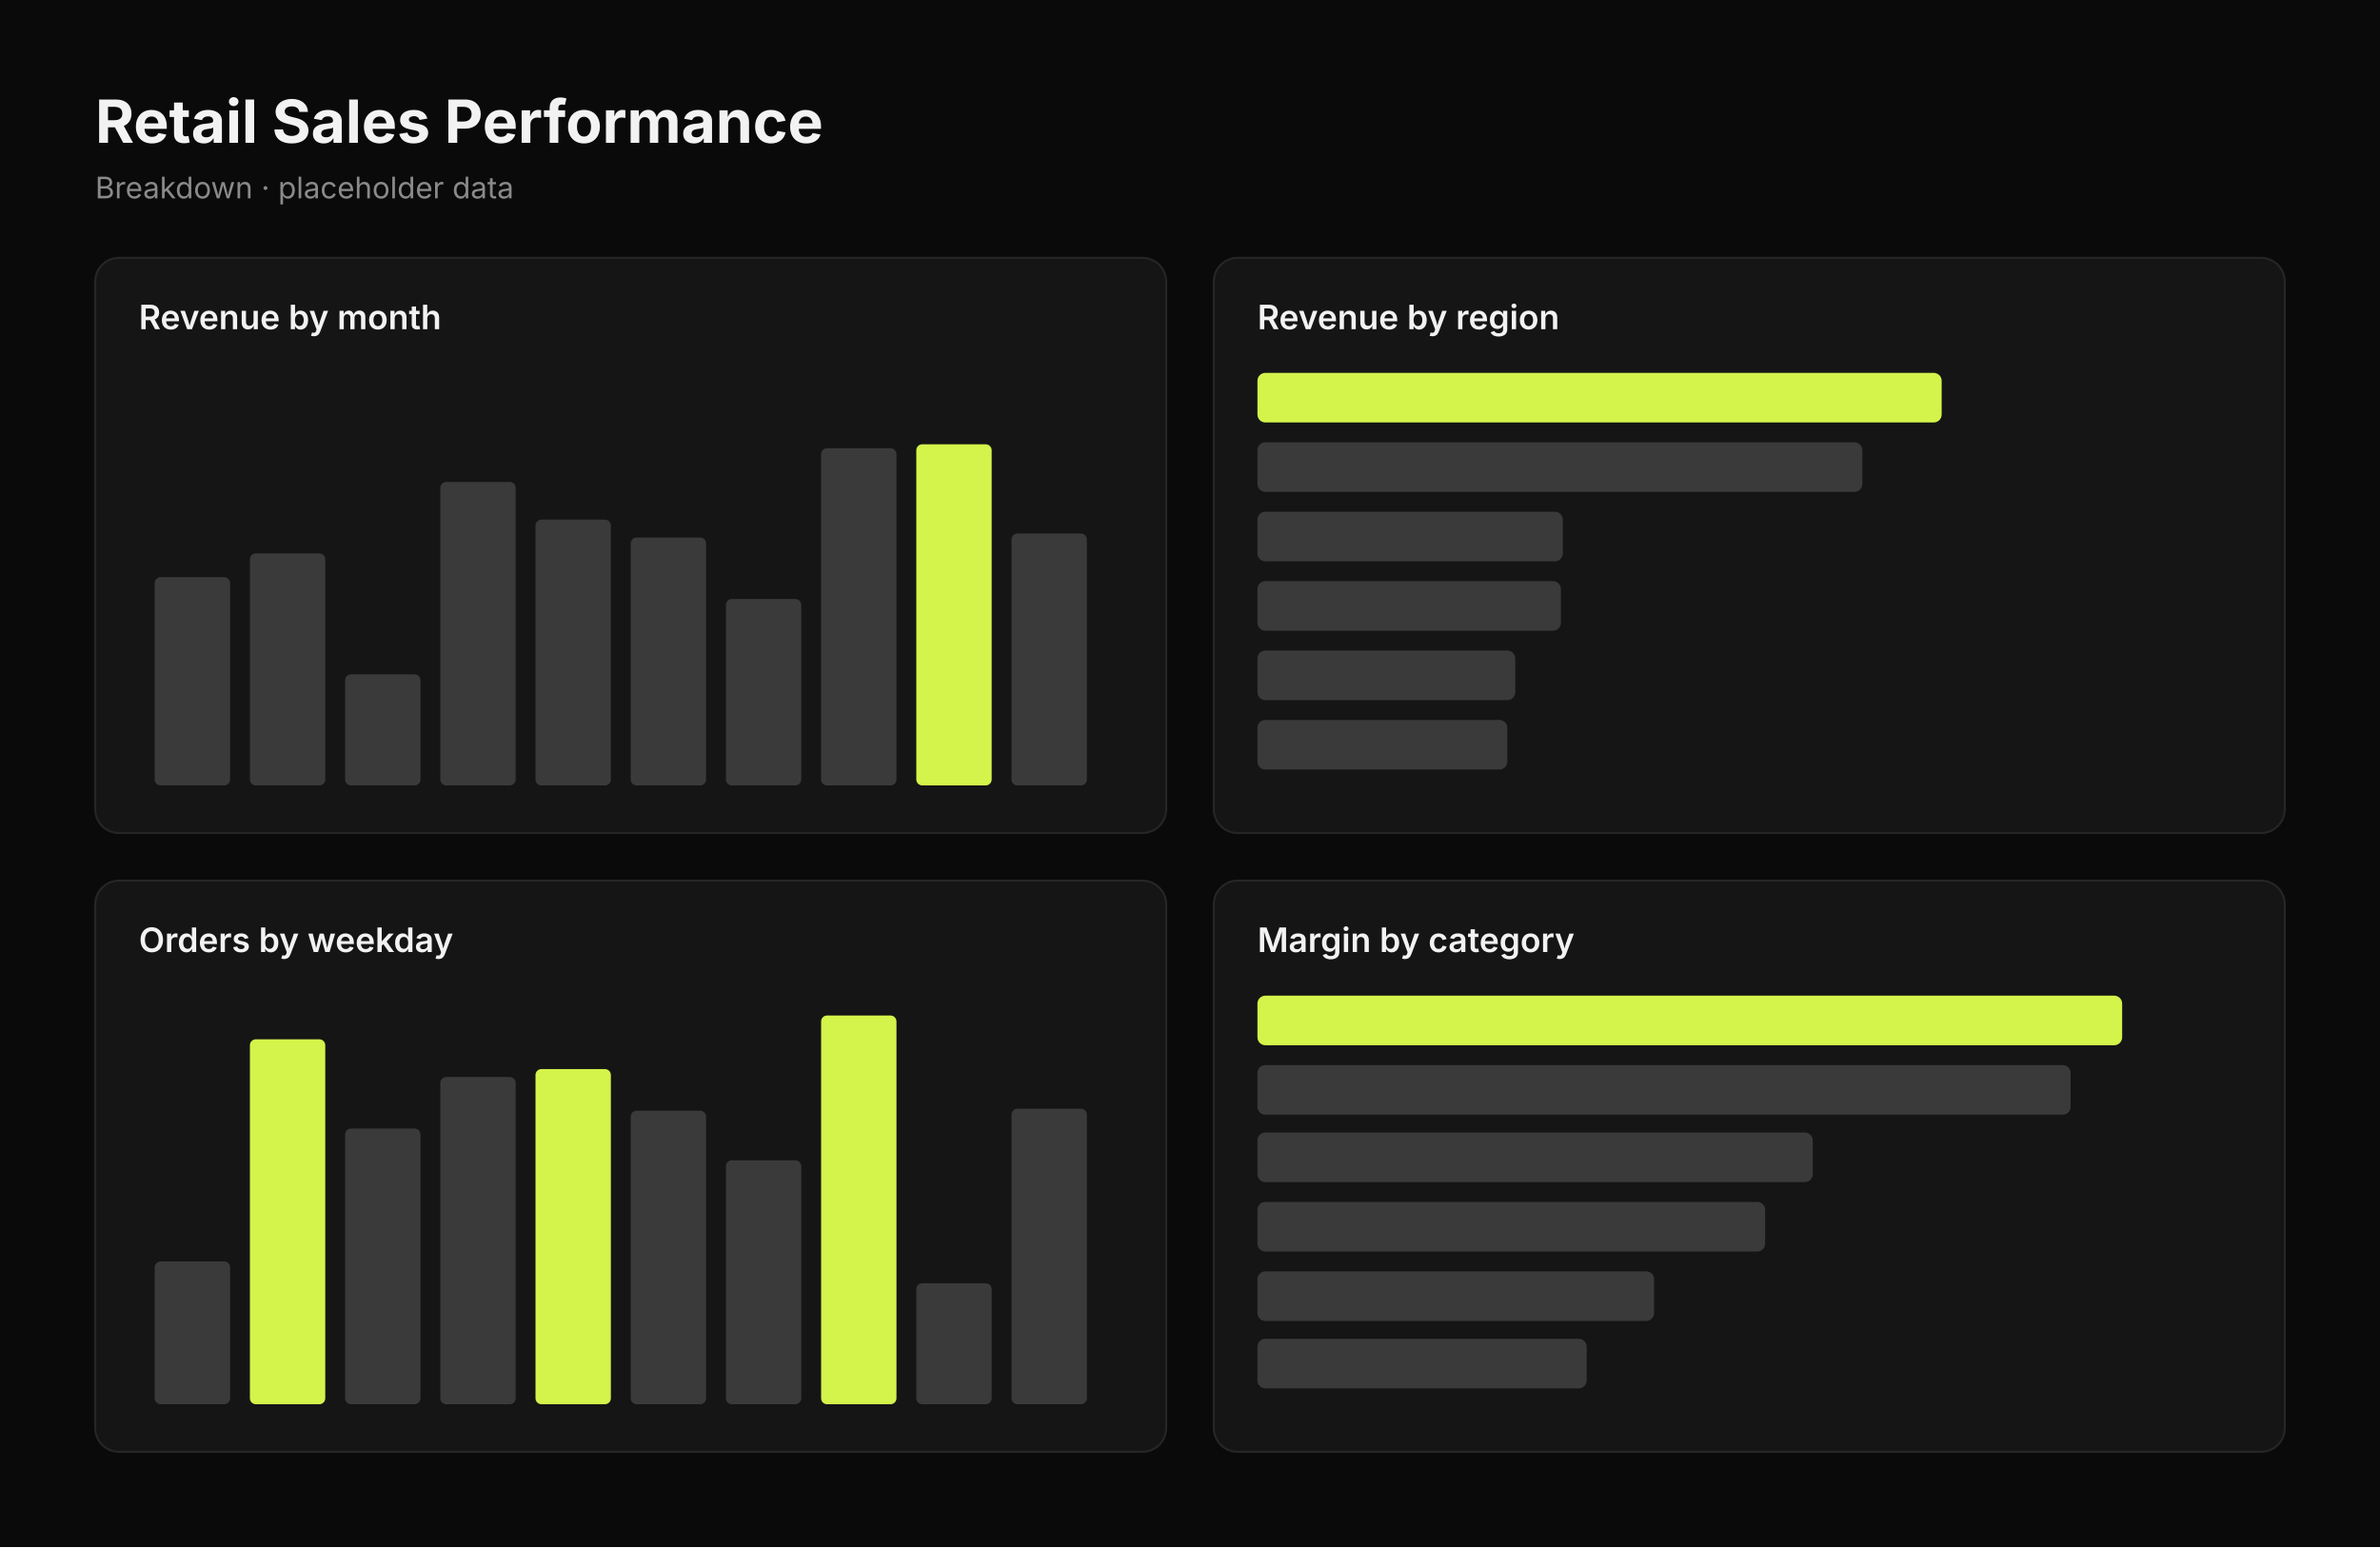
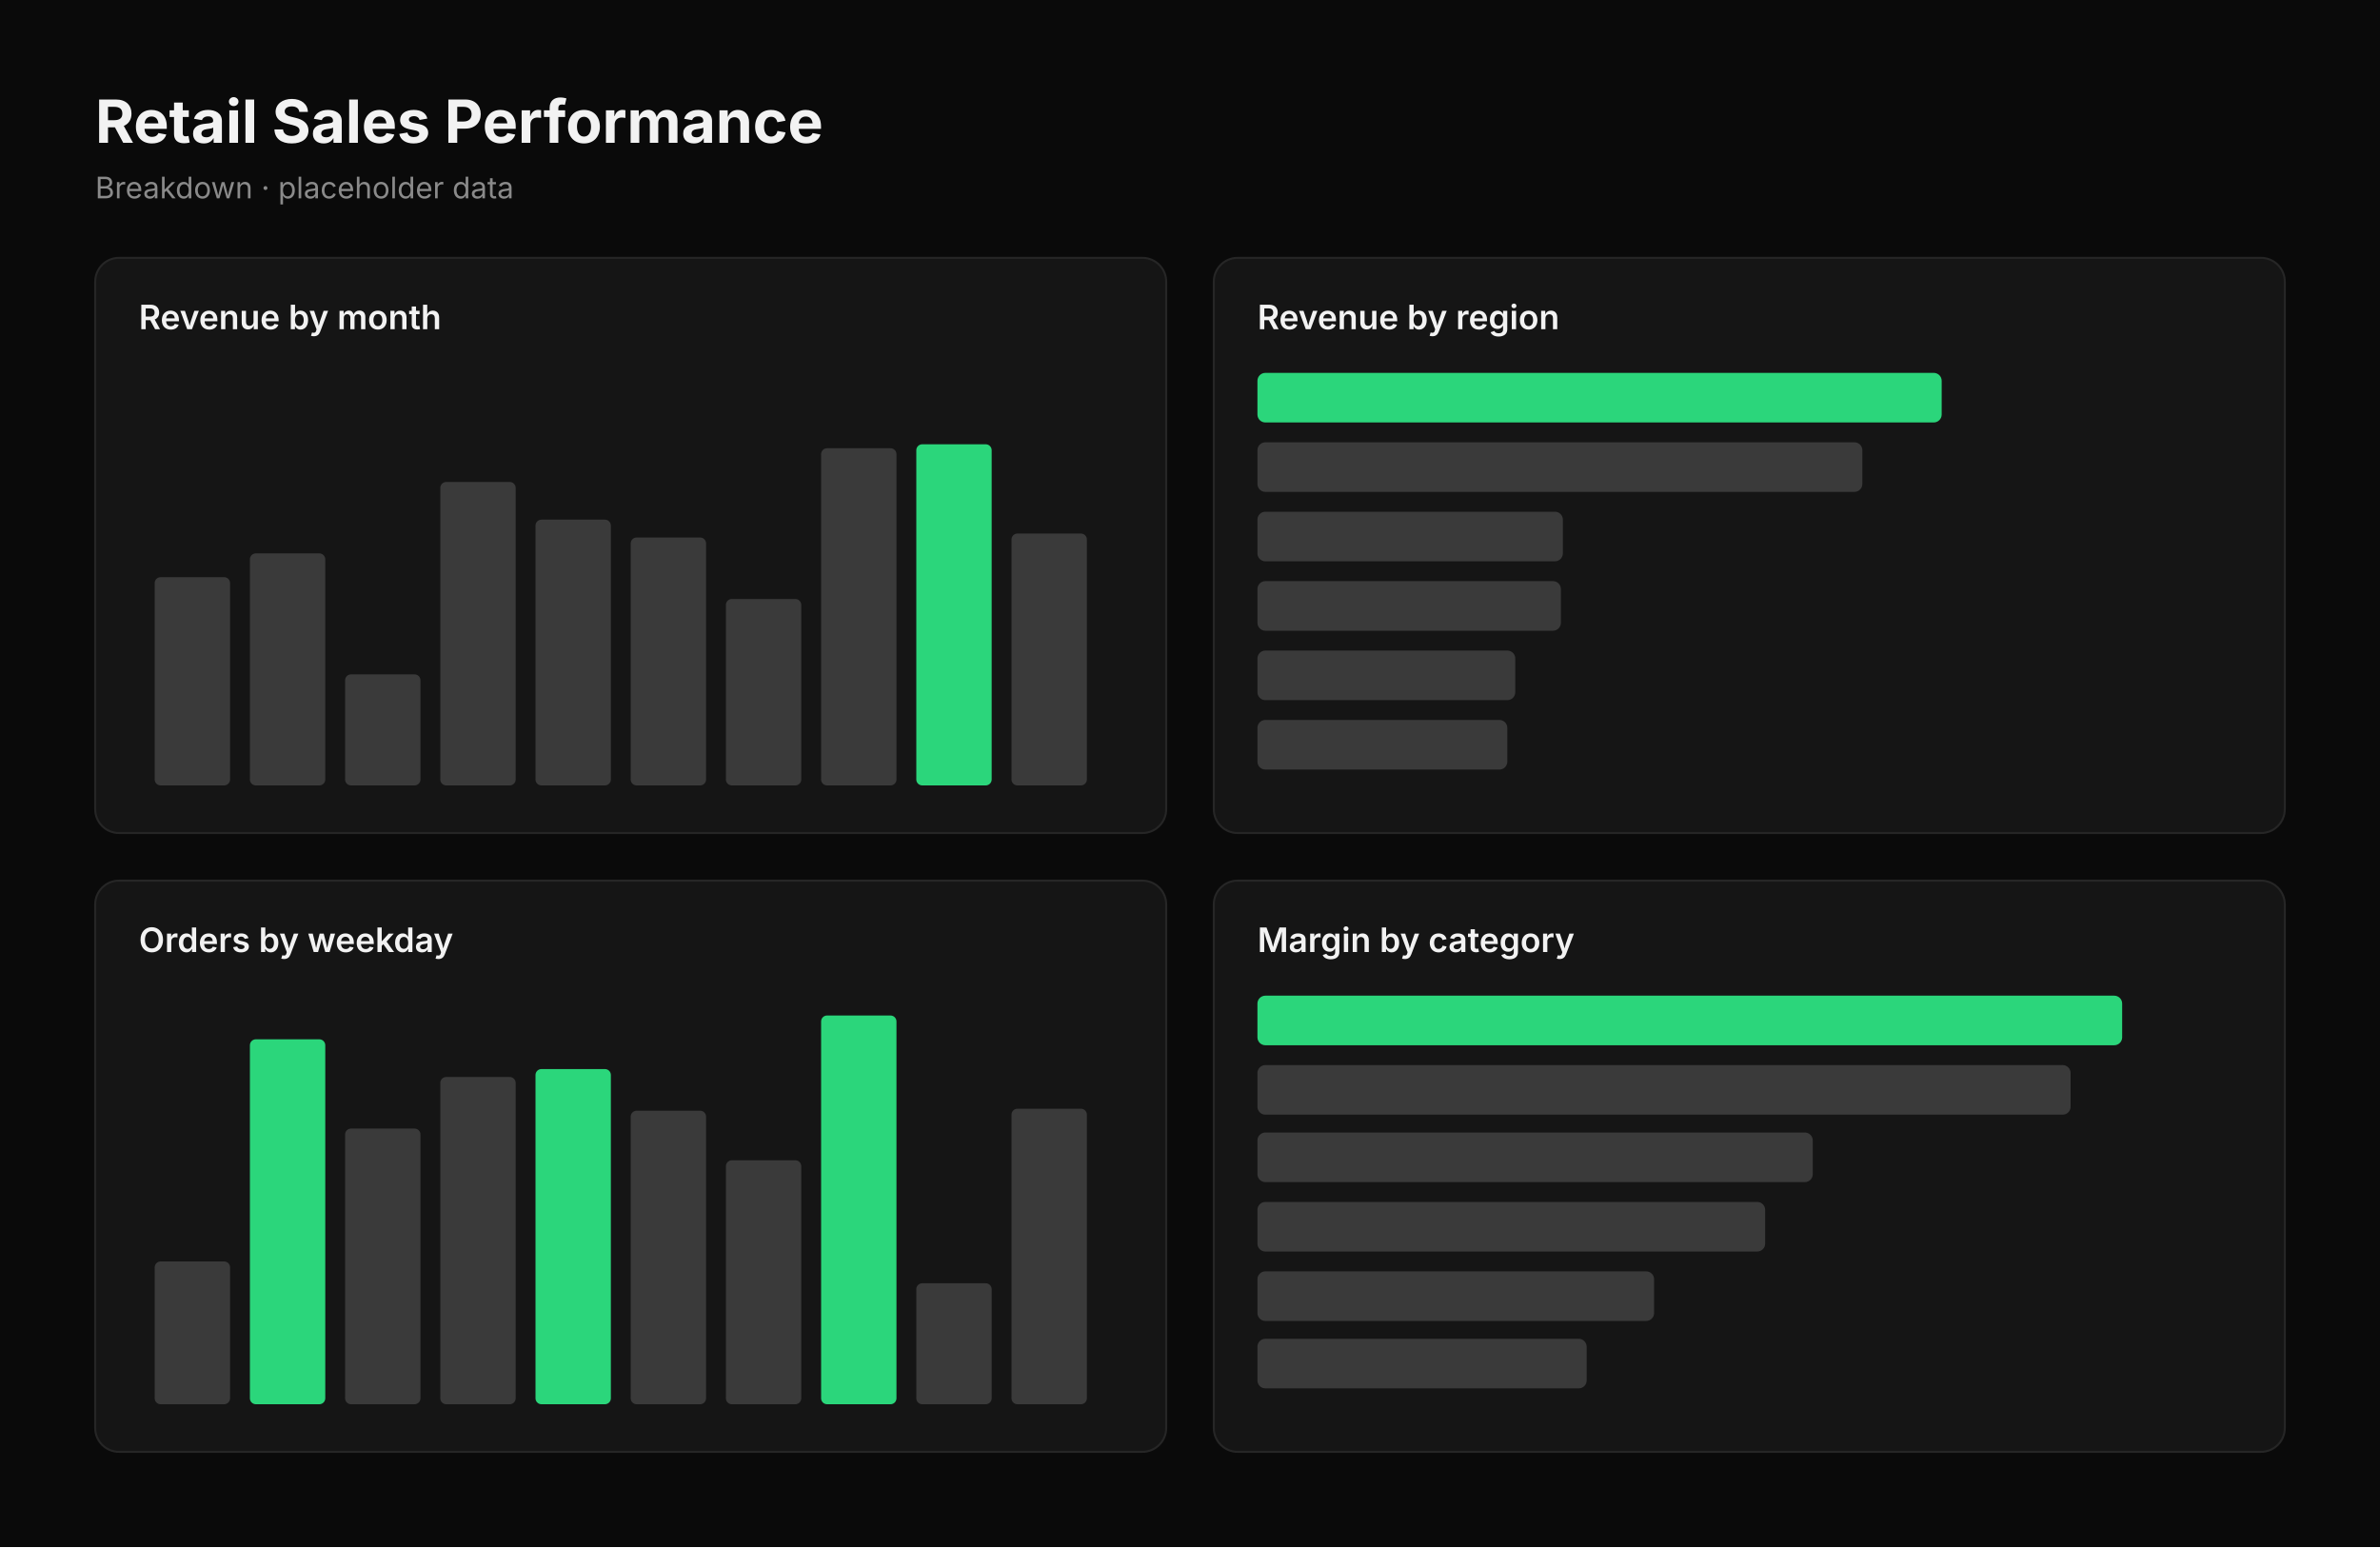
<svg xmlns="http://www.w3.org/2000/svg" viewBox="0 0 1200 780" width="1200" height="780">
  <rect width="1200" height="780" fill="#0A0A0A" />
  <text x="48" y="72" fill="#F2F2F2" font-size="30" font-weight="700" font-family="Inter,Arial,sans-serif">Retail Sales Performance</text>
  <text x="48" y="100" fill="#8A8A8A" font-size="15" font-family="Inter,Arial,sans-serif">Breakdown · placeholder data</text>
  <rect x="48" y="130" width="540" height="290" rx="12" fill="#151515" stroke="#262626" />
  <text x="70" y="166" fill="#F2F2F2" font-size="17" font-weight="600" font-family="Inter,Arial,sans-serif">Revenue by month</text>
  <rect x="78" y="291" width="38" height="105" rx="3" fill="#3A3A3A" />
  <rect x="126" y="279" width="38" height="117" rx="3" fill="#3A3A3A" />
  <rect x="174" y="340" width="38" height="56" rx="3" fill="#3A3A3A" />
  <rect x="222" y="243" width="38" height="153" rx="3" fill="#3A3A3A" />
  <rect x="270" y="262" width="38" height="134" rx="3" fill="#3A3A3A" />
  <rect x="318" y="271" width="38" height="125" rx="3" fill="#3A3A3A" />
  <rect x="366" y="302" width="38" height="94" rx="3" fill="#3A3A3A" />
  <rect x="414" y="226" width="38" height="170" rx="3" fill="#3A3A3A" />
-   <rect x="462" y="224" width="38" height="172" rx="3" fill="#D4F44B" />
+   <rect x="462" y="224" width="38" height="172" rx="3" fill="#2BD67B" />
  <rect x="510" y="269" width="38" height="127" rx="3" fill="#3A3A3A" />
  <rect x="612" y="130" width="540" height="290" rx="12" fill="#151515" stroke="#262626" />
  <text x="634" y="166" fill="#F2F2F2" font-size="17" font-weight="600" font-family="Inter,Arial,sans-serif">Revenue by region</text>
-   <rect x="634" y="188" width="345" height="25" rx="4" fill="#D4F44B" />
+   <rect x="634" y="188" width="345" height="25" rx="4" fill="#2BD67B" />
  <rect x="634" y="223" width="305" height="25" rx="4" fill="#3A3A3A" />
  <rect x="634" y="258" width="154" height="25" rx="4" fill="#3A3A3A" />
  <rect x="634" y="293" width="153" height="25" rx="4" fill="#3A3A3A" />
  <rect x="634" y="328" width="130" height="25" rx="4" fill="#3A3A3A" />
  <rect x="634" y="363" width="126" height="25" rx="4" fill="#3A3A3A" />
  <rect x="48" y="444" width="540" height="288" rx="12" fill="#151515" stroke="#262626" />
  <text x="70" y="480" fill="#F2F2F2" font-size="17" font-weight="600" font-family="Inter,Arial,sans-serif">Orders by weekday</text>
  <rect x="78" y="636" width="38" height="72" rx="3" fill="#3A3A3A" />
-   <rect x="126" y="524" width="38" height="184" rx="3" fill="#D4F44B" />
+   <rect x="126" y="524" width="38" height="184" rx="3" fill="#2BD67B" />
  <rect x="174" y="569" width="38" height="139" rx="3" fill="#3A3A3A" />
  <rect x="222" y="543" width="38" height="165" rx="3" fill="#3A3A3A" />
-   <rect x="270" y="539" width="38" height="169" rx="3" fill="#D4F44B" />
+   <rect x="270" y="539" width="38" height="169" rx="3" fill="#2BD67B" />
  <rect x="318" y="560" width="38" height="148" rx="3" fill="#3A3A3A" />
  <rect x="366" y="585" width="38" height="123" rx="3" fill="#3A3A3A" />
-   <rect x="414" y="512" width="38" height="196" rx="3" fill="#D4F44B" />
+   <rect x="414" y="512" width="38" height="196" rx="3" fill="#2BD67B" />
  <rect x="462" y="647" width="38" height="61" rx="3" fill="#3A3A3A" />
  <rect x="510" y="559" width="38" height="149" rx="3" fill="#3A3A3A" />
  <rect x="612" y="444" width="540" height="288" rx="12" fill="#151515" stroke="#262626" />
  <text x="634" y="480" fill="#F2F2F2" font-size="17" font-weight="600" font-family="Inter,Arial,sans-serif">Margin by category</text>
-   <rect x="634" y="502" width="436" height="25" rx="4" fill="#D4F44B" />
+   <rect x="634" y="502" width="436" height="25" rx="4" fill="#2BD67B" />
  <rect x="634" y="537" width="410" height="25" rx="4" fill="#3A3A3A" />
  <rect x="634" y="571" width="280" height="25" rx="4" fill="#3A3A3A" />
  <rect x="634" y="606" width="256" height="25" rx="4" fill="#3A3A3A" />
  <rect x="634" y="641" width="200" height="25" rx="4" fill="#3A3A3A" />
  <rect x="634" y="675" width="166" height="25" rx="4" fill="#3A3A3A" />
</svg>
